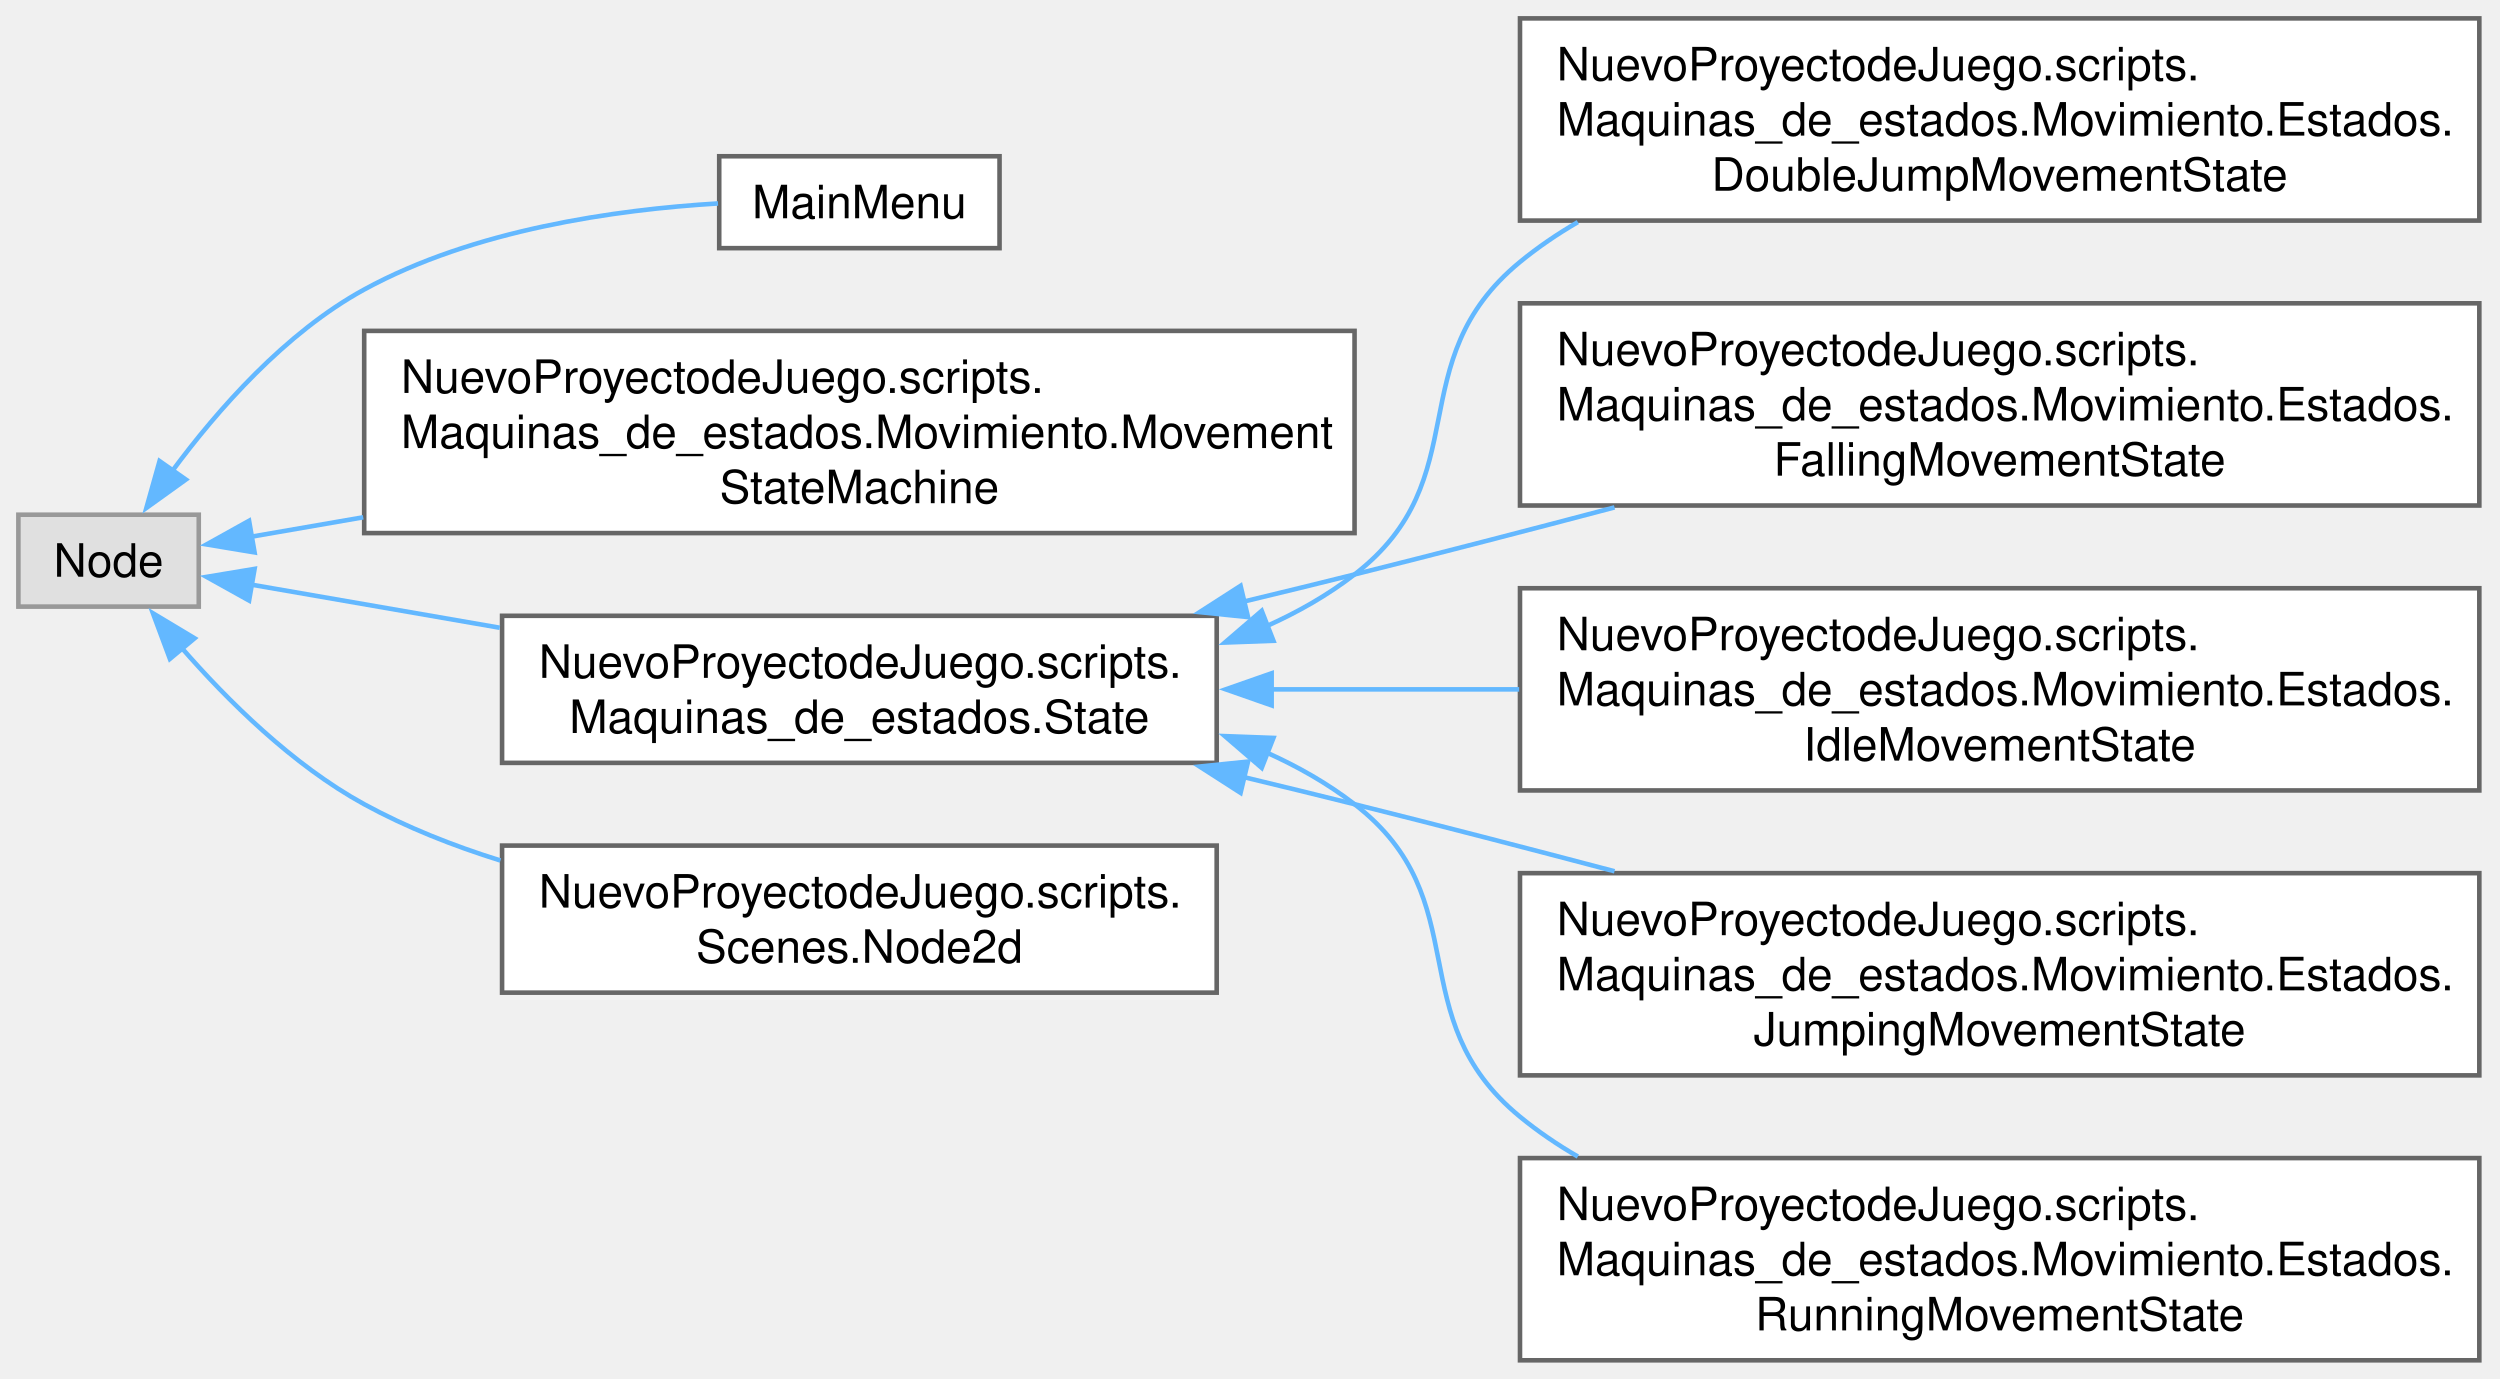
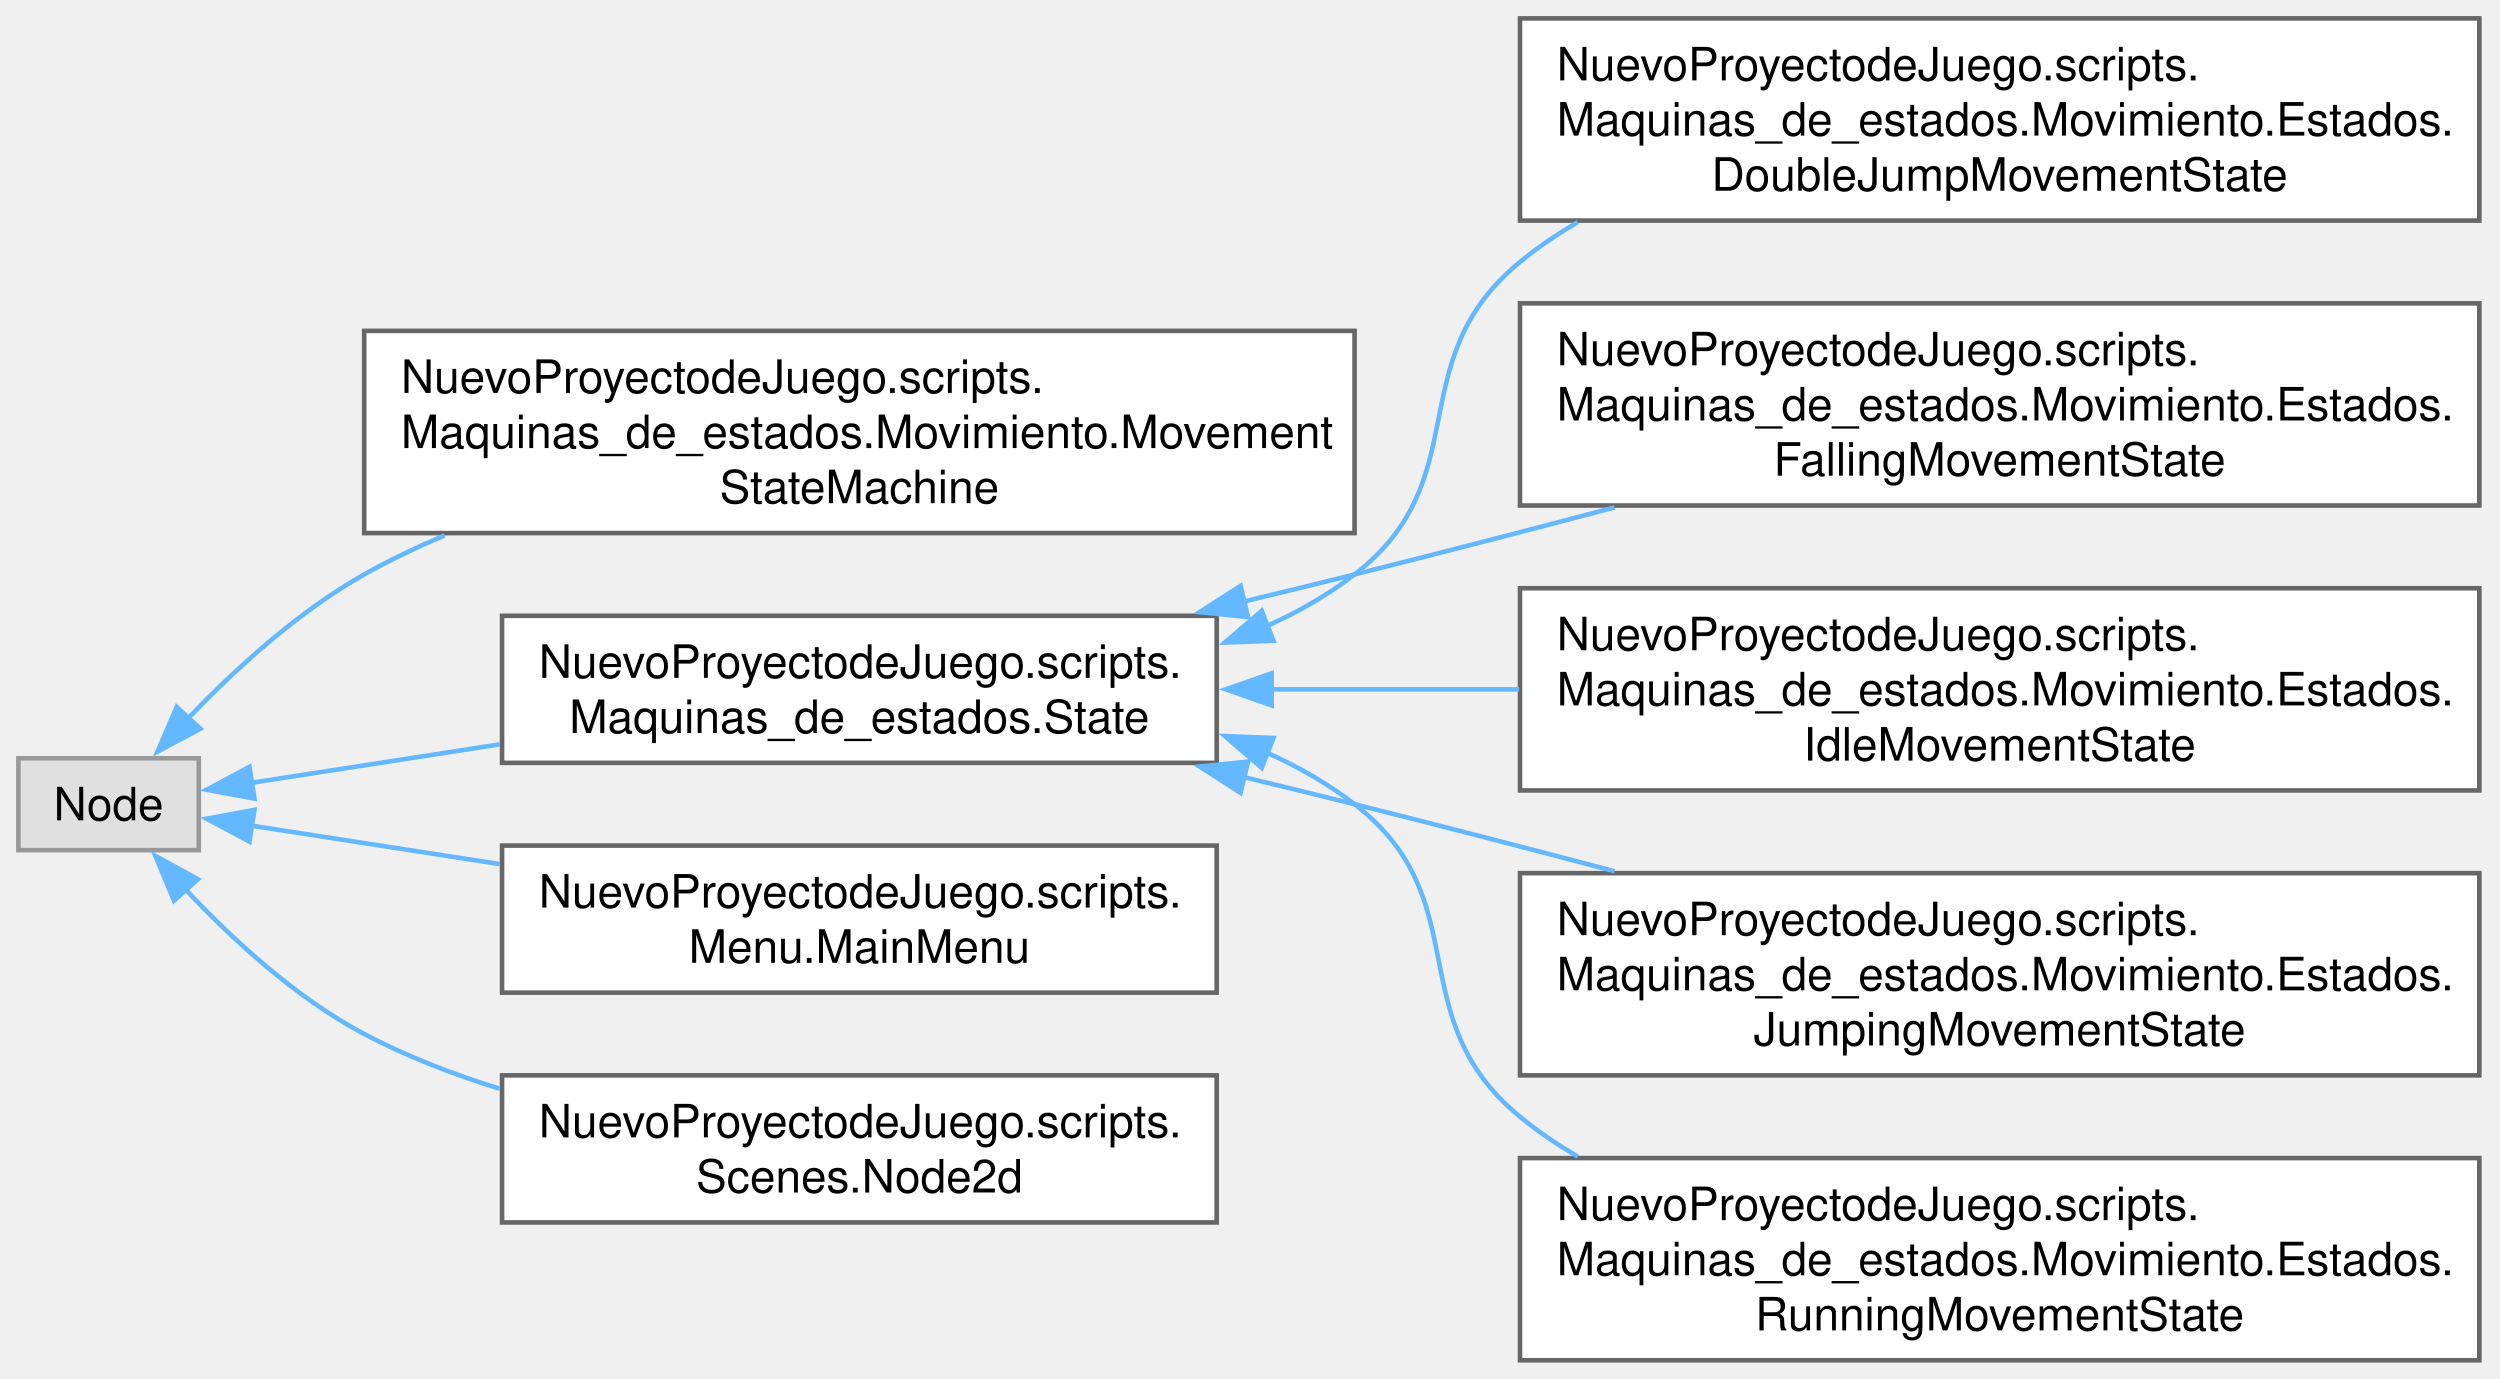
<svg xmlns="http://www.w3.org/2000/svg" xmlns:xlink="http://www.w3.org/1999/xlink" width="544pt" height="300pt" viewBox="0.00 0.00 544.00 300.00">
  <g id="graph0" class="graph" transform="scale(1 1) rotate(0) translate(4 296)">
    <g id="Node000000" class="node">
      <g id="a_Node000000">
        <a xlink:title=" ">
-           <polygon fill="#e0e0e0" stroke="#999999" points="39.25,-184 0,-184 0,-164 39.25,-164 39.25,-184" />
-           <text xml:space="preserve" text-anchor="middle" x="19.62" y="-170.5" font-family="Helvetica,sans-Serif" font-size="10.00">Node</text>
+           <polygon fill="#e0e0e0" stroke="#999999" points="39.25,-131 0,-131 0,-111 39.25,-111 39.25,-131" />
+           <text xml:space="preserve" text-anchor="middle" x="19.62" y="-117.5" font-family="Helvetica,sans-Serif" font-size="10.00">Node</text>
        </a>
      </g>
    </g>
    <g id="Node000001" class="node">
      <g id="a_Node000001">
-         <a xlink:href="class_main_menu.html" target="_top" xlink:title=" ">
-           <polygon fill="white" stroke="#666666" points="213.5,-262 152.5,-262 152.5,-242 213.5,-242 213.5,-262" />
-           <text xml:space="preserve" text-anchor="middle" x="183" y="-248.5" font-family="Helvetica,sans-Serif" font-size="10.00">MainMenu</text>
-         </a>
-       </g>
-     </g>
-     <g id="edge5_Node000000_Node000001" class="edge">
-       <g id="a_edge5_Node000000_Node000001">
-         <a xlink:title=" ">
-           <path fill="none" stroke="#63b8ff" d="M33.49,-193.52C43.32,-206.8 58.07,-223.61 75.25,-233 99.04,-246 129.84,-250.38 152.24,-251.73" />
-           <polygon fill="#63b8ff" stroke="#63b8ff" points="36.45,-191.65 27.85,-185.47 30.72,-195.67 36.45,-191.65" />
-         </a>
-       </g>
-     </g>
-     <g id="Node000002" class="node">
-       <g id="a_Node000002">
        <a xlink:href="class_nuevo_proyectode_juego_1_1scripts_1_1_maquinas__de__estados_1_1_movimiento_1_1_movement_state_machine.html" target="_top" xlink:title="Máquina de estados para el movimiento del jugador.">
          <polygon fill="white" stroke="#666666" points="290.75,-224 75.25,-224 75.25,-180 290.75,-180 290.75,-224" />
          <text xml:space="preserve" text-anchor="start" x="83.25" y="-210.5" font-family="Helvetica,sans-Serif" font-size="10.00">NuevoProyectodeJuego.scripts.</text>
          <text xml:space="preserve" text-anchor="start" x="83.25" y="-198.5" font-family="Helvetica,sans-Serif" font-size="10.00">Maquinas_de_estados.Movimiento.Movement</text>
          <text xml:space="preserve" text-anchor="middle" x="183" y="-186.5" font-family="Helvetica,sans-Serif" font-size="10.00">StateMachine</text>
        </a>
      </g>
    </g>
-     <g id="edge6_Node000000_Node000002" class="edge">
-       <g id="a_edge6_Node000000_Node000002">
+     <g id="edge5_Node000000_Node000001" class="edge">
+       <g id="a_edge5_Node000000_Node000001">
        <a xlink:title=" ">
-           <path fill="none" stroke="#63b8ff" d="M50.53,-179.19C57.91,-180.47 66.24,-181.92 75.04,-183.44" />
-           <polygon fill="#63b8ff" stroke="#63b8ff" points="51.4,-175.79 40.94,-177.53 50.2,-182.68 51.4,-175.79" />
+           <path fill="none" stroke="#63b8ff" d="M36.78,-139.54C46.89,-150.11 60.71,-162.83 75.25,-171 80.8,-174.12 86.7,-176.95 92.75,-179.51" />
+           <polygon fill="#63b8ff" stroke="#63b8ff" points="39.6,-137.43 30.26,-132.43 34.44,-142.17 39.6,-137.43" />
        </a>
      </g>
    </g>
-     <g id="Node000003" class="node">
-       <g id="a_Node000003">
+     <g id="Node000002" class="node">
+       <g id="a_Node000002">
        <a xlink:href="class_nuevo_proyectode_juego_1_1scripts_1_1_maquinas__de__estados_1_1_state.html" target="_top" xlink:title="Clase base para todos los estados de la máquina de movimiento. Contiene los métodos ciclo de vida que...">
          <polygon fill="white" stroke="#666666" points="260.75,-162 105.25,-162 105.25,-130 260.75,-130 260.75,-162" />
          <text xml:space="preserve" text-anchor="start" x="113.25" y="-148.5" font-family="Helvetica,sans-Serif" font-size="10.00">NuevoProyectodeJuego.scripts.</text>
          <text xml:space="preserve" text-anchor="middle" x="183" y="-136.5" font-family="Helvetica,sans-Serif" font-size="10.00">Maquinas_de_estados.State</text>
        </a>
      </g>
    </g>
-     <g id="edge7_Node000000_Node000003" class="edge">
-       <g id="a_edge7_Node000000_Node000003">
+     <g id="edge6_Node000000_Node000002" class="edge">
+       <g id="a_edge6_Node000000_Node000002">
        <a xlink:title=" ">
-           <path fill="none" stroke="#63b8ff" d="M50.35,-168.84C65.77,-166.17 85.39,-162.76 104.75,-159.4" />
-           <polygon fill="#63b8ff" stroke="#63b8ff" points="50.2,-165.32 40.94,-170.47 51.4,-172.21 50.2,-165.32" />
+           <path fill="none" stroke="#63b8ff" d="M50.81,-125.68C66.15,-128.05 85.58,-131.06 104.75,-134.03" />
+           <polygon fill="#63b8ff" stroke="#63b8ff" points="51.37,-122.22 40.95,-124.15 50.29,-129.14 51.37,-122.22" />
+         </a>
+       </g>
+     </g>
+     <g id="Node000008" class="node">
+       <g id="a_Node000008">
+         <a xlink:href="class_nuevo_proyectode_juego_1_1scripts_1_1_menu_1_1_main_menu.html" target="_top" xlink:title="Controla el menú principal del juego (botones de iniciar, opciones y salir). Se mantienen los nombres...">
+           <polygon fill="white" stroke="#666666" points="260.75,-112 105.25,-112 105.25,-80 260.75,-80 260.75,-112" />
+           <text xml:space="preserve" text-anchor="start" x="113.25" y="-98.5" font-family="Helvetica,sans-Serif" font-size="10.00">NuevoProyectodeJuego.scripts.</text>
+           <text xml:space="preserve" text-anchor="middle" x="183" y="-86.5" font-family="Helvetica,sans-Serif" font-size="10.00">Menu.MainMenu</text>
+         </a>
+       </g>
+     </g>
+     <g id="edge12_Node000000_Node000008" class="edge">
+       <g id="a_edge12_Node000000_Node000008">
+         <a xlink:title=" ">
+           <path fill="none" stroke="#63b8ff" d="M50.81,-116.32C66.15,-113.95 85.58,-110.94 104.75,-107.97" />
+           <polygon fill="#63b8ff" stroke="#63b8ff" points="50.29,-112.86 40.95,-117.85 51.37,-119.78 50.29,-112.86" />
        </a>
      </g>
    </g>
    <g id="Node000009" class="node">
      <g id="a_Node000009">
        <a xlink:href="class_nuevo_proyectode_juego_1_1scripts_1_1_scenes_1_1_node2d.html" target="_top" xlink:title=" ">
-           <polygon fill="white" stroke="#666666" points="260.75,-112 105.25,-112 105.25,-80 260.75,-80 260.75,-112" />
-           <text xml:space="preserve" text-anchor="start" x="113.25" y="-98.5" font-family="Helvetica,sans-Serif" font-size="10.00">NuevoProyectodeJuego.scripts.</text>
-           <text xml:space="preserve" text-anchor="middle" x="183" y="-86.5" font-family="Helvetica,sans-Serif" font-size="10.00">Scenes.Node2d</text>
+           <polygon fill="white" stroke="#666666" points="260.75,-62 105.25,-62 105.25,-30 260.75,-30 260.75,-62" />
+           <text xml:space="preserve" text-anchor="start" x="113.25" y="-48.5" font-family="Helvetica,sans-Serif" font-size="10.00">NuevoProyectodeJuego.scripts.</text>
+           <text xml:space="preserve" text-anchor="middle" x="183" y="-36.5" font-family="Helvetica,sans-Serif" font-size="10.00">Scenes.Node2d</text>
        </a>
      </g>
    </g>
    <g id="edge13_Node000000_Node000009" class="edge">
      <g id="a_edge13_Node000000_Node000009">
        <a xlink:title=" ">
-           <path fill="none" stroke="#63b8ff" d="M35.4,-155.18C45.44,-143.64 59.7,-129.5 75.25,-121 84.44,-115.98 94.6,-111.96 104.9,-108.75" />
-           <polygon fill="#63b8ff" stroke="#63b8ff" points="32.97,-152.63 29.27,-162.56 38.35,-157.11 32.97,-152.63" />
+           <path fill="none" stroke="#63b8ff" d="M36.27,-102.56C46.35,-91.82 60.33,-78.88 75.25,-71 84.42,-66.16 94.53,-62.24 104.76,-59.08" />
+           <polygon fill="#63b8ff" stroke="#63b8ff" points="33.86,-100 29.79,-109.78 39.07,-104.68 33.86,-100" />
        </a>
      </g>
    </g>
-     <g id="Node000004" class="node">
-       <g id="a_Node000004">
+     <g id="Node000003" class="node">
+       <g id="a_Node000003">
        <a xlink:href="class_nuevo_proyectode_juego_1_1scripts_1_1_maquinas__de__estados_1_1_movimiento_1_1_estados_1_1_double_jump_movement_state.html" target="_top" xlink:title="Estado de movimiento para el doble salto del jugador.">
          <polygon fill="white" stroke="#666666" points="535.5,-292 326.75,-292 326.75,-248 535.5,-248 535.5,-292" />
          <text xml:space="preserve" text-anchor="start" x="334.75" y="-278.5" font-family="Helvetica,sans-Serif" font-size="10.00">NuevoProyectodeJuego.scripts.</text>
          <text xml:space="preserve" text-anchor="start" x="334.75" y="-266.5" font-family="Helvetica,sans-Serif" font-size="10.00">Maquinas_de_estados.Movimiento.Estados.</text>
          <text xml:space="preserve" text-anchor="middle" x="431.12" y="-254.5" font-family="Helvetica,sans-Serif" font-size="10.00">DoubleJumpMovementState</text>
        </a>
      </g>
    </g>
-     <g id="edge8_Node000003_Node000004" class="edge">
-       <g id="a_edge8_Node000003_Node000004">
+     <g id="edge7_Node000002_Node000003" class="edge">
+       <g id="a_edge7_Node000002_Node000003">
        <a xlink:title=" ">
          <path fill="none" stroke="#63b8ff" d="M271.42,-159.67C278.32,-162.74 284.88,-166.47 290.75,-171 317.83,-191.88 300.32,-217.3 326.75,-239 330.66,-242.21 334.89,-245.09 339.34,-247.67" />
          <polygon fill="#63b8ff" stroke="#63b8ff" points="273.1,-156.57 262.52,-156.18 270.55,-163.09 273.1,-156.57" />
        </a>
      </g>
    </g>
-     <g id="Node000005" class="node">
-       <g id="a_Node000005">
+     <g id="Node000004" class="node">
+       <g id="a_Node000004">
        <a xlink:href="class_nuevo_proyectode_juego_1_1scripts_1_1_maquinas__de__estados_1_1_movimiento_1_1_estados_1_1_falling_movement_state.html" target="_top" xlink:title="Estado de movimiento para la caída del jugador.">
          <polygon fill="white" stroke="#666666" points="535.5,-230 326.75,-230 326.75,-186 535.5,-186 535.5,-230" />
          <text xml:space="preserve" text-anchor="start" x="334.75" y="-216.5" font-family="Helvetica,sans-Serif" font-size="10.00">NuevoProyectodeJuego.scripts.</text>
          <text xml:space="preserve" text-anchor="start" x="334.75" y="-204.5" font-family="Helvetica,sans-Serif" font-size="10.00">Maquinas_de_estados.Movimiento.Estados.</text>
          <text xml:space="preserve" text-anchor="middle" x="431.12" y="-192.5" font-family="Helvetica,sans-Serif" font-size="10.00">FallingMovementState</text>
        </a>
      </g>
    </g>
-     <g id="edge9_Node000003_Node000005" class="edge">
-       <g id="a_edge9_Node000003_Node000005">
+     <g id="edge8_Node000002_Node000004" class="edge">
+       <g id="a_edge8_Node000002_Node000004">
        <a xlink:title=" ">
          <path fill="none" stroke="#63b8ff" d="M266.65,-165.1C274.8,-167.06 282.94,-169.05 290.75,-171 309.09,-175.58 328.73,-180.68 347.32,-185.59" />
          <polygon fill="#63b8ff" stroke="#63b8ff" points="267.57,-161.72 257.03,-162.8 265.95,-168.53 267.57,-161.72" />
        </a>
      </g>
    </g>
-     <g id="Node000006" class="node">
-       <g id="a_Node000006">
+     <g id="Node000005" class="node">
+       <g id="a_Node000005">
        <a xlink:href="class_nuevo_proyectode_juego_1_1scripts_1_1_maquinas__de__estados_1_1_movimiento_1_1_estados_1_1_idle_movement_state.html" target="_top" xlink:title="Estado de movimiento para el estado Idle del jugador.">
          <polygon fill="white" stroke="#666666" points="535.5,-168 326.75,-168 326.75,-124 535.5,-124 535.5,-168" />
          <text xml:space="preserve" text-anchor="start" x="334.75" y="-154.5" font-family="Helvetica,sans-Serif" font-size="10.00">NuevoProyectodeJuego.scripts.</text>
          <text xml:space="preserve" text-anchor="start" x="334.75" y="-142.5" font-family="Helvetica,sans-Serif" font-size="10.00">Maquinas_de_estados.Movimiento.Estados.</text>
          <text xml:space="preserve" text-anchor="middle" x="431.12" y="-130.5" font-family="Helvetica,sans-Serif" font-size="10.00">IdleMovementState</text>
        </a>
      </g>
    </g>
-     <g id="edge10_Node000003_Node000006" class="edge">
-       <g id="a_edge10_Node000003_Node000006">
+     <g id="edge9_Node000002_Node000005" class="edge">
+       <g id="a_edge9_Node000002_Node000005">
        <a xlink:title=" ">
          <path fill="none" stroke="#63b8ff" d="M272.55,-146C290.07,-146 308.61,-146 326.57,-146" />
          <polygon fill="#63b8ff" stroke="#63b8ff" points="272.71,-142.5 262.71,-146 272.71,-149.5 272.71,-142.5" />
        </a>
      </g>
    </g>
-     <g id="Node000007" class="node">
-       <g id="a_Node000007">
+     <g id="Node000006" class="node">
+       <g id="a_Node000006">
        <a xlink:href="class_nuevo_proyectode_juego_1_1scripts_1_1_maquinas__de__estados_1_1_movimiento_1_1_estados_1_1_jumping_movement_state.html" target="_top" xlink:title="Estado de movimiento para el salto del jugador.">
          <polygon fill="white" stroke="#666666" points="535.5,-106 326.75,-106 326.75,-62 535.5,-62 535.5,-106" />
          <text xml:space="preserve" text-anchor="start" x="334.75" y="-92.5" font-family="Helvetica,sans-Serif" font-size="10.00">NuevoProyectodeJuego.scripts.</text>
          <text xml:space="preserve" text-anchor="start" x="334.75" y="-80.5" font-family="Helvetica,sans-Serif" font-size="10.00">Maquinas_de_estados.Movimiento.Estados.</text>
          <text xml:space="preserve" text-anchor="middle" x="431.12" y="-68.5" font-family="Helvetica,sans-Serif" font-size="10.00">JumpingMovementState</text>
        </a>
      </g>
    </g>
-     <g id="edge11_Node000003_Node000007" class="edge">
-       <g id="a_edge11_Node000003_Node000007">
+     <g id="edge10_Node000002_Node000006" class="edge">
+       <g id="a_edge10_Node000002_Node000006">
        <a xlink:title=" ">
          <path fill="none" stroke="#63b8ff" d="M266.65,-126.9C274.8,-124.94 282.94,-122.95 290.75,-121 309.09,-116.42 328.73,-111.32 347.32,-106.41" />
          <polygon fill="#63b8ff" stroke="#63b8ff" points="265.95,-123.47 257.03,-129.2 267.57,-130.28 265.95,-123.47" />
        </a>
      </g>
    </g>
-     <g id="Node000008" class="node">
-       <g id="a_Node000008">
+     <g id="Node000007" class="node">
+       <g id="a_Node000007">
        <a xlink:href="class_nuevo_proyectode_juego_1_1scripts_1_1_maquinas__de__estados_1_1_movimiento_1_1_estados_1_1_running_movement_state.html" target="_top" xlink:title="Estado de movimiento para la carrera del jugador.">
          <polygon fill="white" stroke="#666666" points="535.5,-44 326.75,-44 326.75,0 535.5,0 535.5,-44" />
          <text xml:space="preserve" text-anchor="start" x="334.75" y="-30.5" font-family="Helvetica,sans-Serif" font-size="10.00">NuevoProyectodeJuego.scripts.</text>
          <text xml:space="preserve" text-anchor="start" x="334.75" y="-18.5" font-family="Helvetica,sans-Serif" font-size="10.00">Maquinas_de_estados.Movimiento.Estados.</text>
          <text xml:space="preserve" text-anchor="middle" x="431.12" y="-6.5" font-family="Helvetica,sans-Serif" font-size="10.00">RunningMovementState</text>
        </a>
      </g>
    </g>
-     <g id="edge12_Node000003_Node000008" class="edge">
-       <g id="a_edge12_Node000003_Node000008">
+     <g id="edge11_Node000002_Node000007" class="edge">
+       <g id="a_edge11_Node000002_Node000007">
        <a xlink:title=" ">
          <path fill="none" stroke="#63b8ff" d="M271.42,-132.33C278.32,-129.26 284.88,-125.53 290.75,-121 317.83,-100.12 300.32,-74.7 326.75,-53 330.66,-49.79 334.89,-46.91 339.34,-44.33" />
          <polygon fill="#63b8ff" stroke="#63b8ff" points="270.55,-128.91 262.52,-135.82 273.1,-135.43 270.55,-128.91" />
        </a>
      </g>
    </g>
  </g>
</svg>
